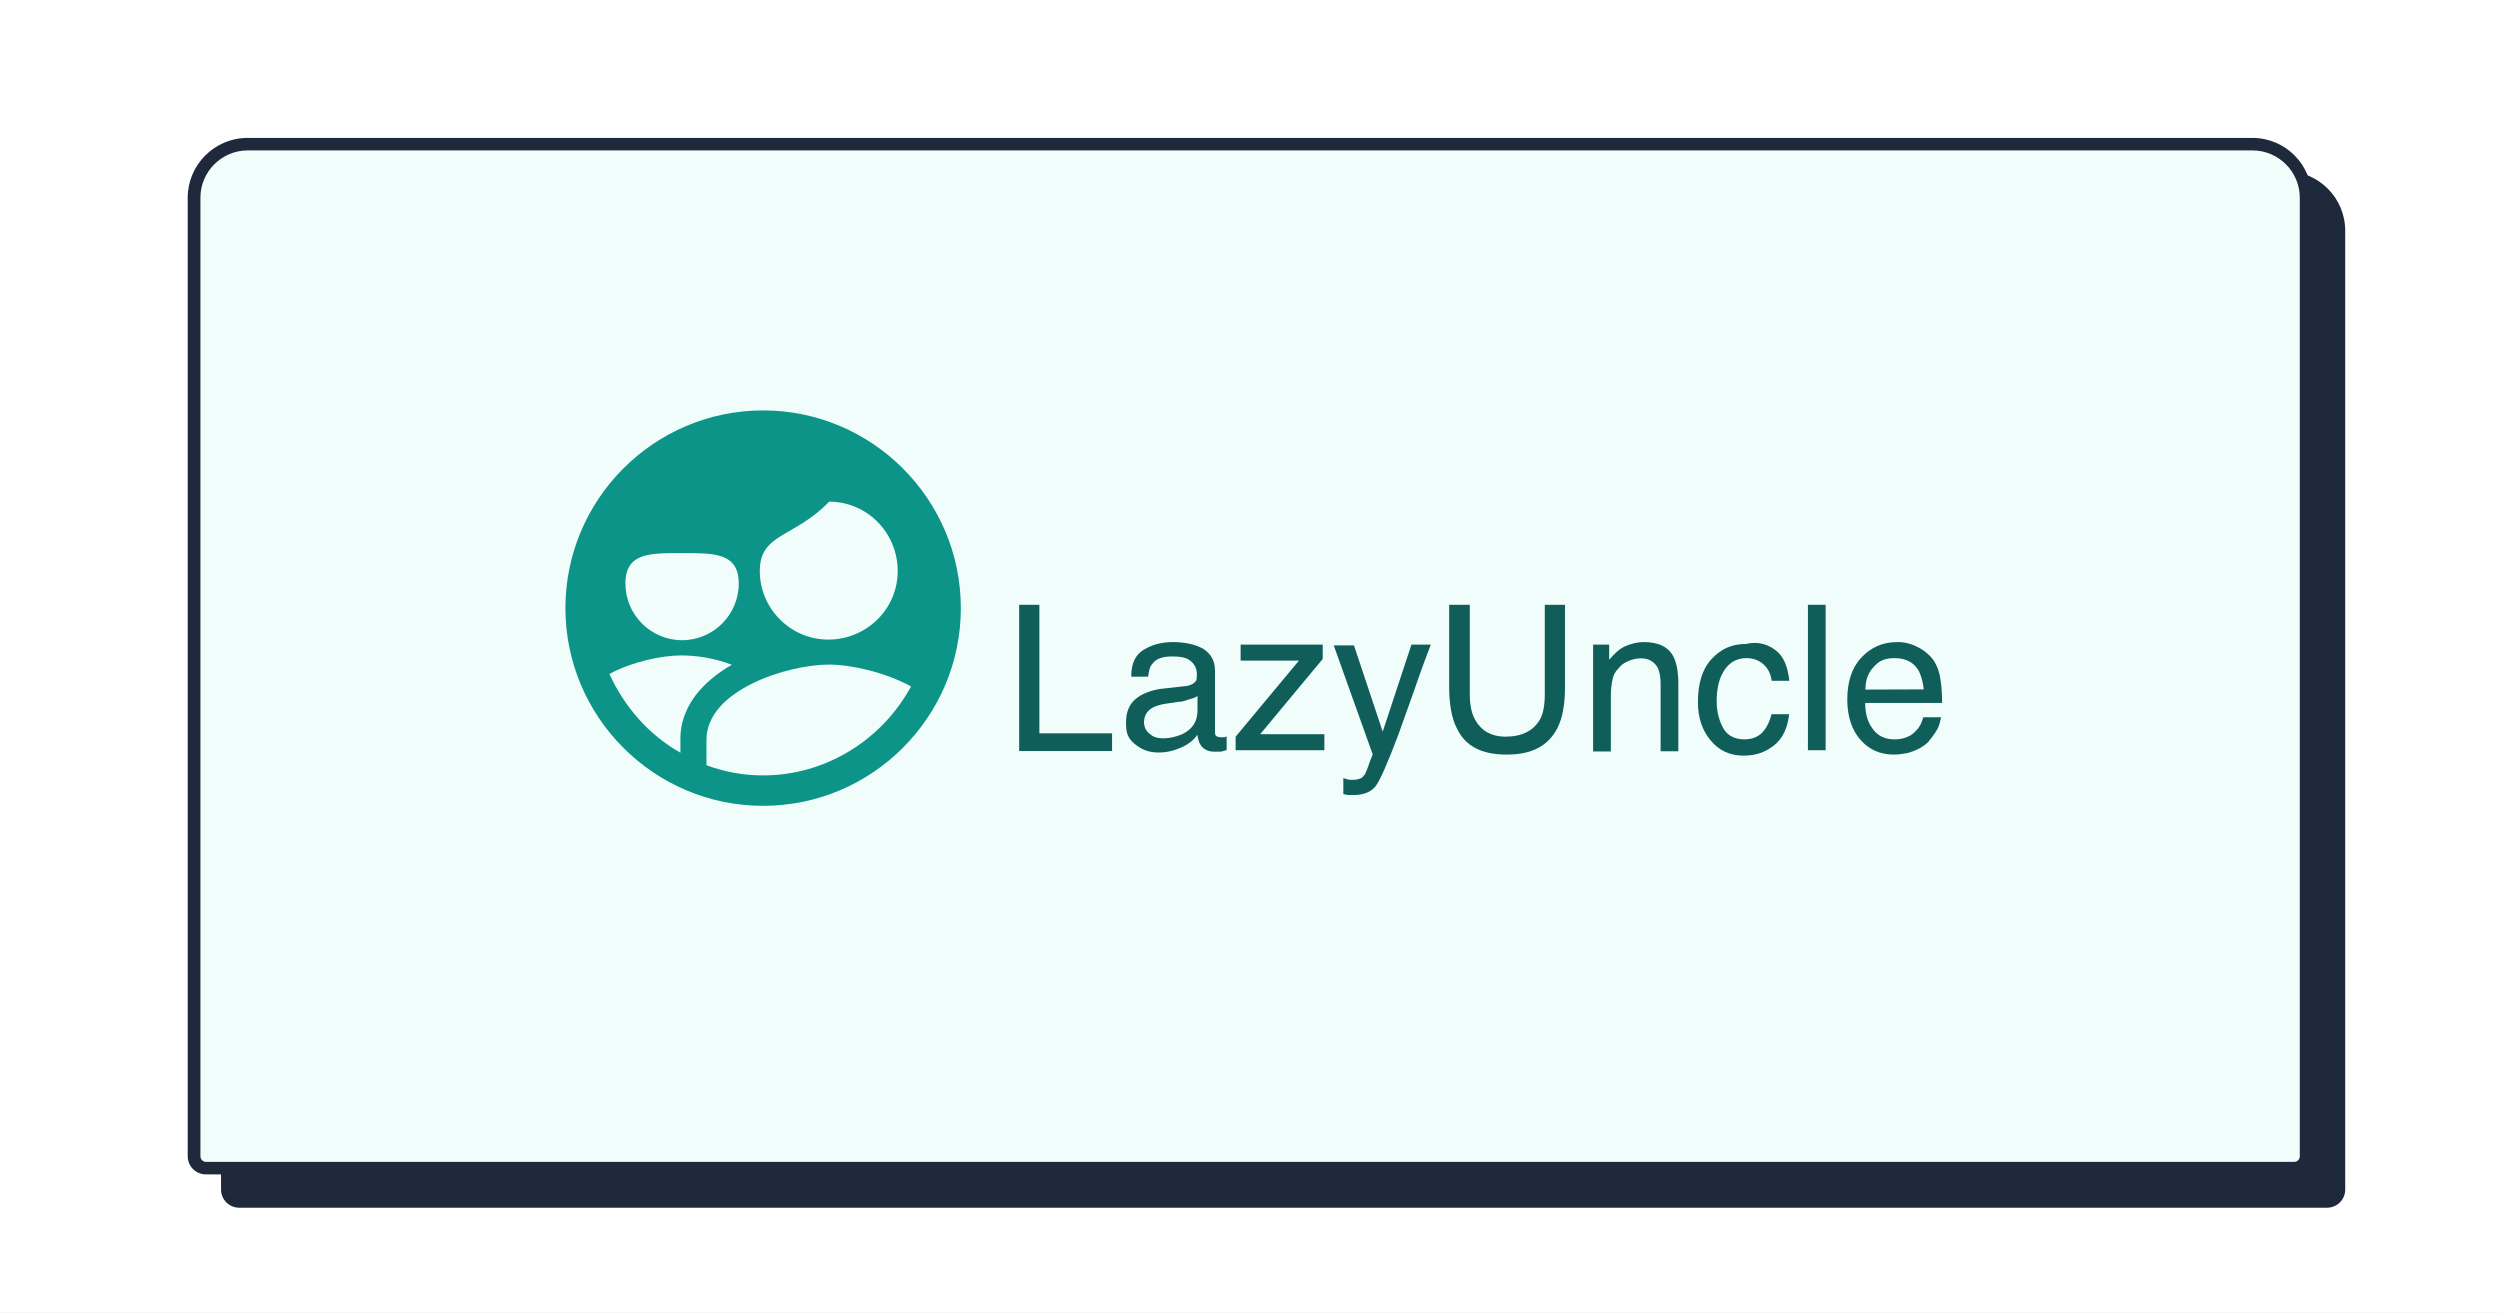
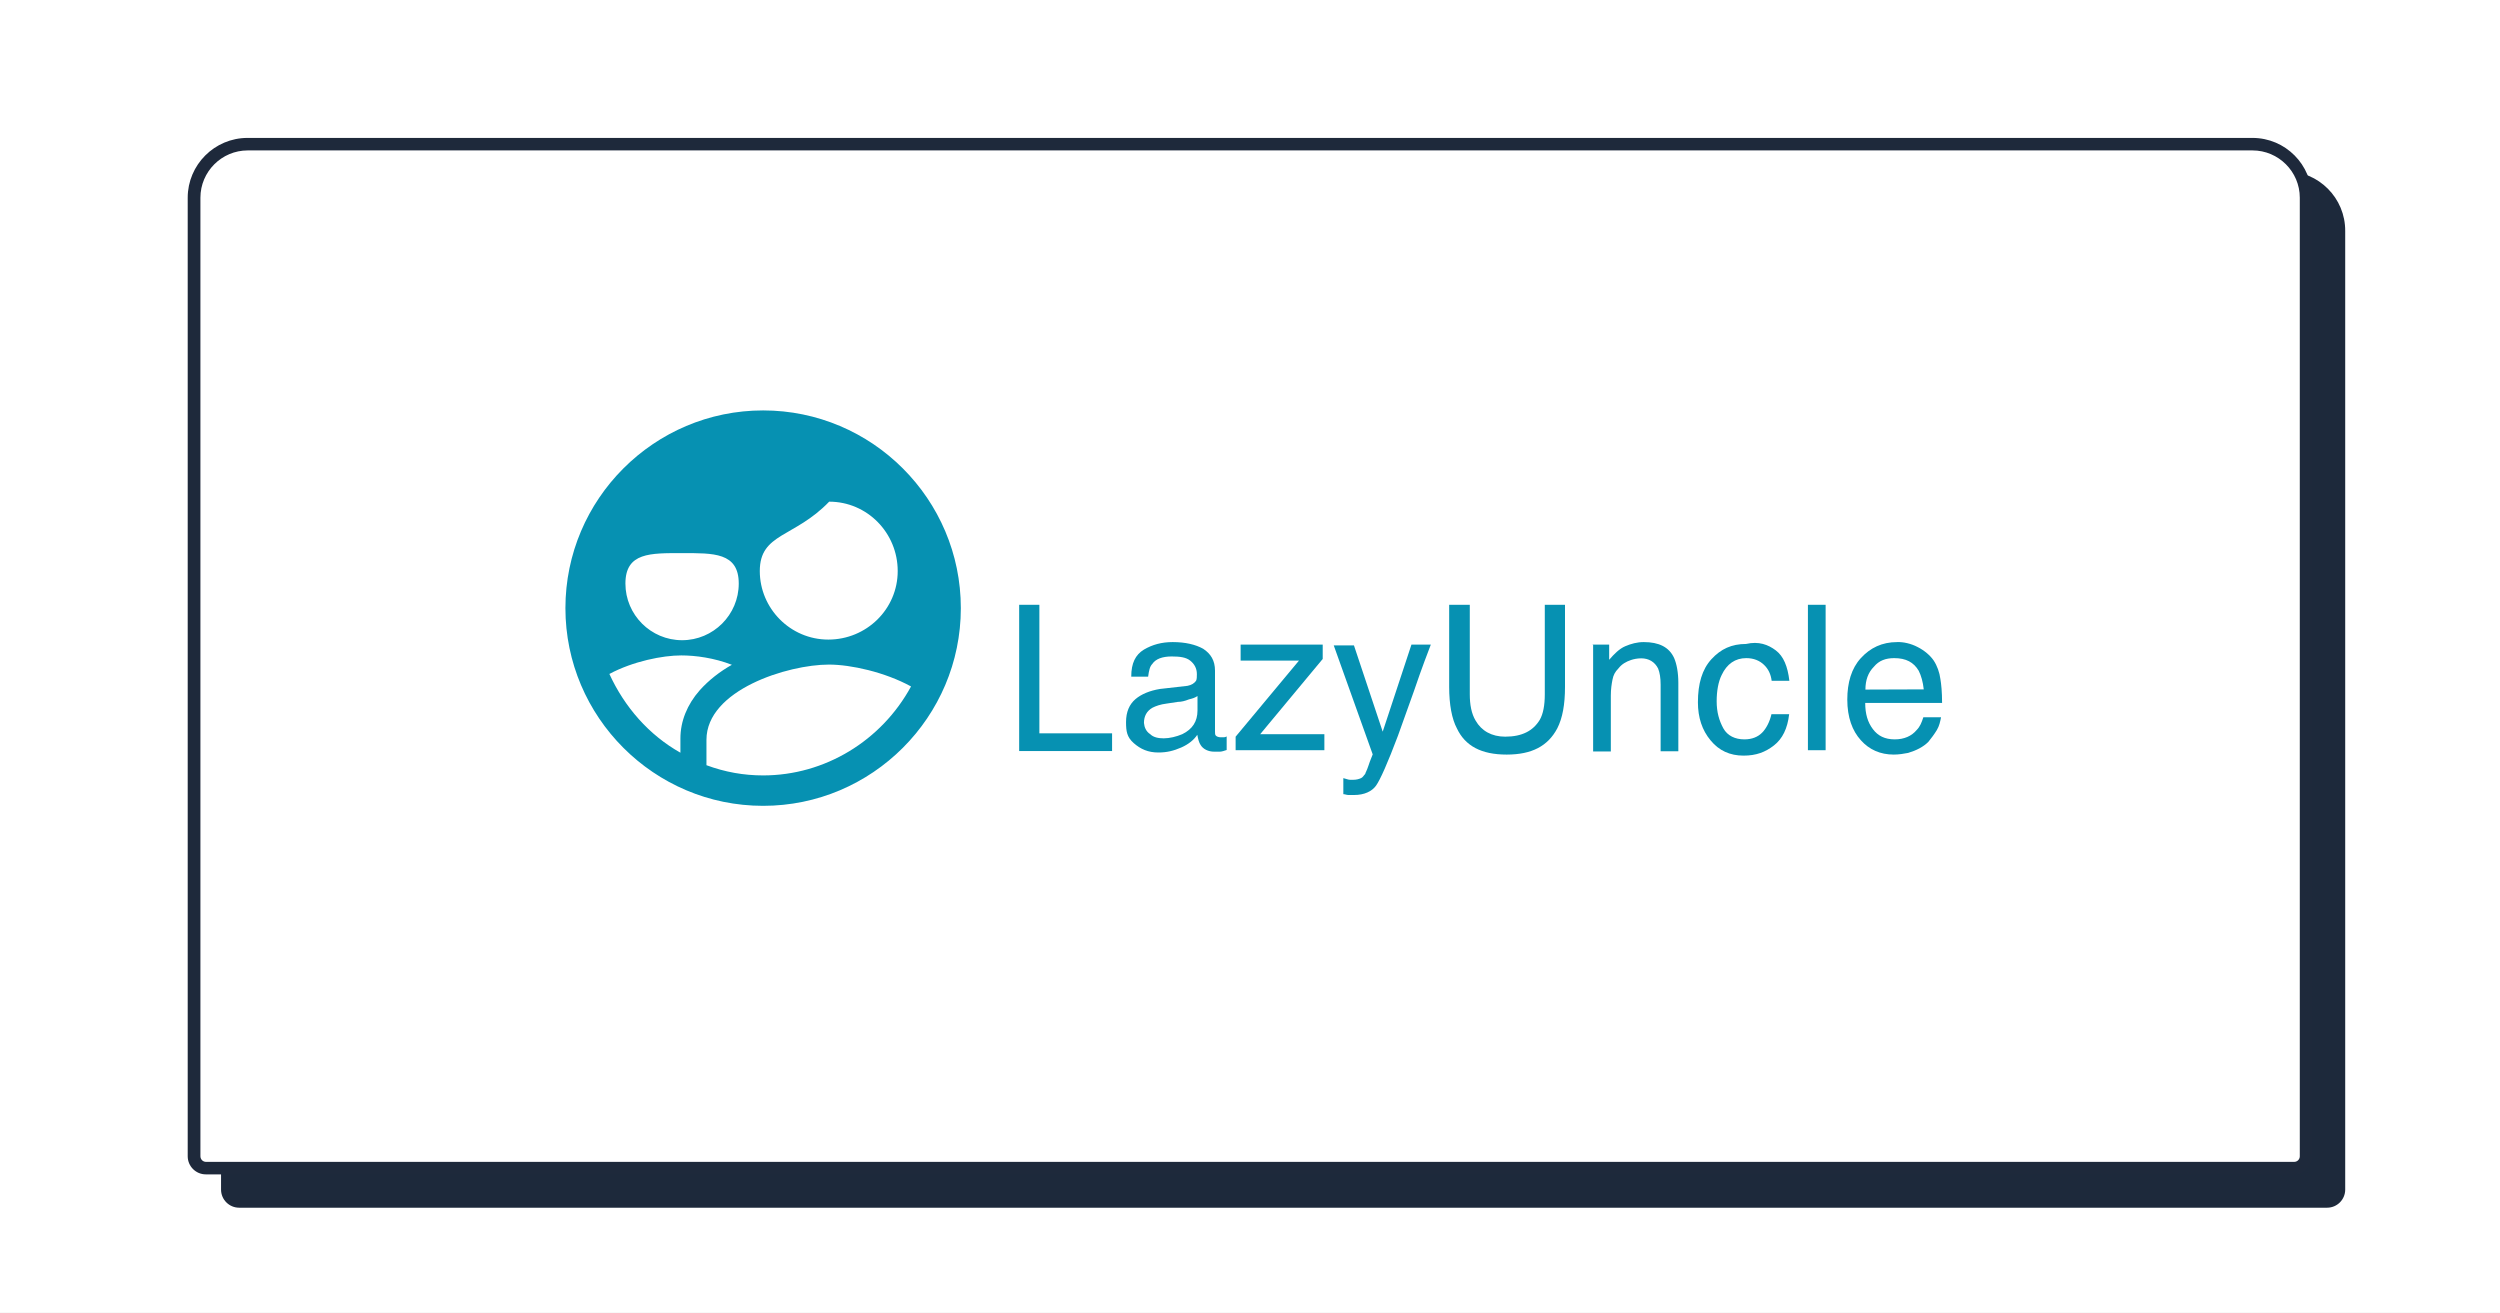
- <svg xmlns="http://www.w3.org/2000/svg" id="Layer_1" x="0" y="0" version="1.1" viewBox="0 0 1200 630" xml:space="preserve" style="enable-background:new 0 0 1200 630">
-   <style type="text/css">.st0{fill:#fff}.st1{fill:#1d293b}.st2{fill:#f0fdfa}.st3{fill:#1e293b}.st4{fill:#0c9488}.st5{enable-background:new}.st6{fill:#0f5e5a}</style>
-   <rect width="1200" height="630" class="st0" />
+ <svg xmlns="http://www.w3.org/2000/svg" version="1.1" id="Layer_1" x="0px" y="0px" viewBox="0 0 1200 630" style="enable-background:new 0 0 1200 630;" xml:space="preserve">
+   <style type="text/css">
+ 	.st0{fill:#FFFFFF;}
+ 	.st1{fill:#1D293B;}
+ 	.st2{fill:#1E293B;}
+ 	.st3{fill:#0691B2;}
+ 	.st4{enable-background:new    ;}
+ </style>
+   <rect class="st0" width="1200" height="630" />
  <g>
    <g>
-       <path d="M114.9,576.8c-3.2,0-5.7-2.6-5.7-5.7V110.9c0-14.2,11.5-25.7,25.7-25.7h962.3c14.2,0,25.7,11.5,25.7,25.7V571 c0,3.2-2.6,5.8-5.7,5.8H114.9L114.9,576.8z" class="st1" />
-       <path d="M1097.2,88.2c12.5,0,22.7,10.2,22.7,22.7V571c0,1.5-1.2,2.7-2.7,2.7H114.9c-1.5,0-2.7-1.2-2.7-2.7V110.9 c0-12.5,10.2-22.7,22.7-22.7H1097.2 M1097.2,82.2H134.8c-15.8,0-28.7,12.9-28.7,28.7V571c0,4.8,3.9,8.7,8.7,8.7H1117 c4.8,0,8.7-3.9,8.7-8.7V110.9C1125.8,95.1,1113,82.2,1097.2,82.2L1097.2,82.2z" class="st1" />
+       <path class="st1" d="M114.9,576.8c-3.2,0-5.7-2.6-5.7-5.7V110.9c0-14.2,11.5-25.7,25.7-25.7h962.3c14.2,0,25.7,11.5,25.7,25.7V571    c0,3.2-2.6,5.8-5.7,5.8H114.9L114.9,576.8z" />
+       <path class="st1" d="M1097.2,88.2c12.5,0,22.7,10.2,22.7,22.7V571c0,1.5-1.2,2.7-2.7,2.7H114.9c-1.5,0-2.7-1.2-2.7-2.7V110.9    c0-12.5,10.2-22.7,22.7-22.7H1097.2 M1097.2,82.2H134.8c-15.8,0-28.7,12.9-28.7,28.7V571c0,4.8,3.9,8.7,8.7,8.7H1117    c4.8,0,8.7-3.9,8.7-8.7V110.9C1125.8,95.1,1113,82.2,1097.2,82.2L1097.2,82.2z" />
    </g>
    <g>
-       <path d="M98.9,560.8c-3.2,0-5.7-2.6-5.7-5.7V94.9c0-14.2,11.5-25.7,25.7-25.7h962.3c14.2,0,25.7,11.5,25.7,25.7V555 c0,3.2-2.6,5.8-5.7,5.8H98.9L98.9,560.8z" class="st2" />
-       <path d="M1081.2,72.2c12.5,0,22.7,10.2,22.7,22.7V555c0,1.5-1.2,2.7-2.7,2.7H98.9c-1.5,0-2.7-1.2-2.7-2.7V94.9 c0-12.5,10.2-22.7,22.7-22.7H1081.2 M1081.2,66.2H118.8c-15.8,0-28.7,12.9-28.7,28.7V555c0,4.8,3.9,8.7,8.7,8.7H1101 c4.8,0,8.7-3.9,8.7-8.7V94.9C1109.8,79.1,1097,66.2,1081.2,66.2L1081.2,66.2z" class="st3" />
+       <path class="st0" d="M98.9,560.8c-3.2,0-5.7-2.6-5.7-5.7V94.9c0-14.2,11.5-25.7,25.7-25.7h962.3c14.2,0,25.7,11.5,25.7,25.7V555    c0,3.2-2.6,5.8-5.7,5.8H98.9L98.9,560.8z" />
+       <path class="st2" d="M1081.2,72.2c12.5,0,22.7,10.2,22.7,22.7V555c0,1.5-1.2,2.7-2.7,2.7H98.9c-1.5,0-2.7-1.2-2.7-2.7V94.9    c0-12.5,10.2-22.7,22.7-22.7H1081.2 M1081.2,66.2H118.8c-15.8,0-28.7,12.9-28.7,28.7V555c0,4.8,3.9,8.7,8.7,8.7H1101    c4.8,0,8.7-3.9,8.7-8.7V94.9C1109.8,79.1,1097,66.2,1081.2,66.2L1081.2,66.2z" />
    </g>
  </g>
  <g>
    <g>
      <g>
        <g id="svg_5_00000003065398194881900980000004921015073575574192_">
-           <path id="svg_4_00000112629343312067165230000010690019653576829316_" d="M366.3,197c-52.3,0-94.9,42.6-94.9,94.9 s42.6,94.9,94.9,94.9s94.9-42.6,94.9-94.9S418.6,197,366.3,197z M398,240.8c18.3,0,32.9,15,32.9,33.3s-15,32.9-33.3,32.9 s-32.9-15-32.9-32.9C364.7,255.8,381.3,258.2,398,240.8L398,240.8z M327.4,265.5c15,0,27.2-0.4,27.2,14.6s-12.2,27.2-27.2,27.2 s-27.2-12.2-27.2-27.2S312.3,265.5,327.4,265.5L327.4,265.5z M292.5,323.5c11.4-6.1,25.6-8.9,34.5-8.9c6.9,0,15.8,1.2,24.3,4.5 c-5.7,3.2-11,7.3-15.4,12.2c-6.1,6.9-9.3,15-9.3,23.1v6.9C311.5,352.8,299.8,339.4,292.5,323.5L292.5,323.5z M366.3,372.2 c-9.3,0-18.3-1.6-27.2-4.9v-12.2c0-23.9,39-36.1,58.8-36.1c10.5,0,26.8,3.6,39.4,10.5C423.1,355.6,395.9,372.2,366.3,372.2 L366.3,372.2z" class="st4" />
+           <path id="svg_4_00000112629343312067165230000010690019653576829316_" class="st3" d="M366.3,197c-52.3,0-94.9,42.6-94.9,94.9      s42.6,94.9,94.9,94.9s94.9-42.6,94.9-94.9S418.6,197,366.3,197z M398,240.8c18.3,0,32.9,15,32.9,33.3s-15,32.9-33.3,32.9      s-32.9-15-32.9-32.9C364.7,255.8,381.3,258.2,398,240.8L398,240.8z M327.4,265.5c15,0,27.2-0.4,27.2,14.6s-12.2,27.2-27.2,27.2      s-27.2-12.2-27.2-27.2S312.3,265.5,327.4,265.5L327.4,265.5z M292.5,323.5c11.4-6.1,25.6-8.9,34.5-8.9c6.9,0,15.8,1.2,24.3,4.5      c-5.7,3.2-11,7.3-15.4,12.2c-6.1,6.9-9.3,15-9.3,23.1v6.9C311.5,352.8,299.8,339.4,292.5,323.5L292.5,323.5z M366.3,372.2      c-9.3,0-18.3-1.6-27.2-4.9v-12.2c0-23.9,39-36.1,58.8-36.1c10.5,0,26.8,3.6,39.4,10.5C423.1,355.6,395.9,372.2,366.3,372.2      L366.3,372.2z" />
        </g>
-         <g class="st5">
-           <path d="M489.6,290.3h9.3V352h34.9v8.5h-44.6v-70.2H489.6z" class="st6" />
-           <path d="M570,329.2c2-0.4,3.2-1.2,4.1-2.4c0.4-0.8,0.4-2,0.4-3.2c0-2.8-1.2-4.9-3.2-6.5s-4.9-2-8.9-2 c-4.5,0-7.7,1.2-9.3,3.6c-1.2,1.2-1.6,3.2-2,6.1H543c0-6.5,2-10.5,6.1-13c4.1-2.4,8.5-3.6,13.8-3.6c6.1,0,11,1.2,14.6,3.2 c3.7,2.4,5.7,5.7,5.7,10.5v29.2c0,0.8,0,1.6,0.4,2s1.2,0.8,2.4,0.8c0.4,0,0.8,0,1.2,0s0.8,0,1.6-0.4v6.5 c-1.2,0.4-2.4,0.8-3.2,0.8s-1.6,0-2.8,0c-2.8,0-5.3-1.2-6.5-3.2c-0.8-1.2-1.2-2.8-1.6-4.9c-1.6,2.4-4.1,4.5-7.7,6.1 c-3.7,1.6-6.9,2.4-11,2.4c-4.9,0-8.5-1.6-11.8-4.5s-3.7-5.7-3.7-10.1c0-4.9,1.6-8.5,4.5-11c2.8-2.4,6.9-4.1,11.8-4.9L570,329.2z M552.1,352.4c1.6,1.6,4.1,2,6.5,2c2.8,0,6.1-0.8,8.9-2c4.9-2.4,7.3-6.1,7.3-11.4v-6.9c-1.2,0.8-2.4,1.2-4.1,1.6 c-2,0.8-3.7,1.2-5.3,1.2l-5.3,0.8c-3.2,0.4-5.3,1.2-6.9,2c-2.8,1.6-4.1,4.1-4.1,7.3C549.3,349.1,550.1,351.1,552.1,352.4z" class="st6" />
-           <path d="M593.1,353.6l30.4-36.5h-28v-7.7h39.4v6.9l-30,36.1h30.8v7.7h-42.6L593.1,353.6L593.1,353.6z" class="st6" />
-           <path d="M677.5,309.4h9.3c-1.2,3.2-4.1,10.5-8.1,22.3c-3.2,8.9-5.7,15.8-7.7,21.5c-4.9,13-8.5,21.1-10.5,23.9 s-5.7,4.5-10.5,4.5c-1.2,0-2,0-2.8,0s-1.6-0.4-2.4-0.4v-7.7c1.6,0.4,2.4,0.8,3.2,0.8s1.2,0,1.6,0c1.6,0,2.8-0.4,3.7-0.8 s1.2-1.2,2-2c0-0.4,0.8-1.6,1.6-4.1s1.6-4.1,2-5.3l-18.7-52.3h9.7l13.8,41.4L677.5,309.4z" class="st6" />
-           <path d="M705.5,290.3v43c0,4.9,0.8,9.3,2.8,12.6c2.8,4.9,7.7,7.7,14.2,7.7c8.1,0,13.4-2.8,16.6-8.1 c1.6-2.8,2.4-6.9,2.4-12.2v-43h9.7v39.4c0,8.5-1.2,15-3.7,19.9c-4.5,8.5-12.2,12.6-24.3,12.6s-19.9-4.1-23.9-12.6 c-2.4-4.5-3.7-11.4-3.7-19.9v-39.4H705.5L705.5,290.3z" class="st6" />
-           <path d="M764.3,309.4h8.1v7.3c2.4-2.8,4.9-5.3,7.7-6.5s5.7-2,8.9-2c7.3,0,12.2,2.4,14.6,7.7c1.2,2.8,2,6.9,2,11.8 v32.9h-8.5v-32c0-3.2-0.4-5.7-1.2-7.7c-1.6-3.2-4.5-4.9-8.1-4.9c-2,0-3.7,0.4-4.9,0.8c-2.4,0.8-4.5,2-6.1,4.1 c-1.6,1.6-2.4,3.2-2.8,5.3c-0.4,2-0.8,4.5-0.8,7.7v26.8h-8.5v-51.1L764.3,309.4L764.3,309.4z" class="st6" />
-           <path d="M852.4,312.2c3.7,2.8,5.7,7.7,6.5,14.6h-8.5c-0.4-3.2-1.6-5.7-3.7-7.7s-4.9-3.2-8.5-3.2 c-5.3,0-9.3,2.8-11.8,8.1c-1.6,3.2-2.4,7.7-2.4,12.6c0,5.3,1.2,9.3,3.2,13c2,3.6,5.7,5.3,10.1,5.3c3.7,0,6.5-1.2,8.5-3.2 s3.7-5.3,4.5-8.9h8.5c-0.8,6.9-3.2,11.8-7.3,15s-8.5,4.9-14.6,4.9c-6.5,0-11.8-2.4-15.8-7.3c-4.1-4.9-6.1-11-6.1-18.3 c0-8.9,2-15.8,6.5-20.7c4.5-4.9,9.7-7.3,16.6-7.3C844.2,307.7,848.7,309.4,852.4,312.2z" class="st6" />
-           <path d="M867.8,290.3h8.5v69.8h-8.5V290.3z" class="st6" />
-           <path d="M920.5,310.6c3.2,1.6,6.1,4.1,7.7,6.5s2.8,5.7,3.2,8.9c0.4,2.4,0.8,6.1,0.8,11.4h-36.9 c0,5.3,1.2,9.3,3.7,12.6c2.4,3.2,5.7,4.9,10.5,4.9c4.5,0,8.1-1.6,10.5-4.5c1.6-1.6,2.4-3.6,3.2-6.1h8.5c-0.4,2-0.8,4.1-2,6.1 s-2.8,4.1-4.1,5.7c-2.4,2.4-5.7,4.1-9.7,5.3c-2,0.4-4.5,0.8-6.9,0.8c-6.5,0-11.8-2.4-15.8-6.9c-4.1-4.5-6.5-11-6.5-19.5 c0-8.1,2-15,6.5-19.9s10.1-7.7,17.5-7.7C913.6,308.1,917.3,308.9,920.5,310.6z M923.4,330.9c-0.4-3.6-1.2-6.5-2.4-8.9 c-2.4-4.1-6.1-6.1-11.8-6.1c-4.1,0-7.3,1.2-9.7,4.1c-2.8,2.8-4.1,6.5-4.1,11L923.4,330.9L923.4,330.9z" class="st6" />
+         <g class="st4">
+           <path class="st3" d="M489.6,290.3h9.3V352h34.9v8.5h-44.6v-70.2H489.6z" />
+           <path class="st3" d="M570,329.2c2-0.4,3.2-1.2,4.1-2.4c0.4-0.8,0.4-2,0.4-3.2c0-2.8-1.2-4.9-3.2-6.5s-4.9-2-8.9-2      c-4.5,0-7.7,1.2-9.3,3.6c-1.2,1.2-1.6,3.2-2,6.1H543c0-6.5,2-10.5,6.1-13c4.1-2.4,8.5-3.6,13.8-3.6c6.1,0,11,1.2,14.6,3.2      c3.7,2.4,5.7,5.7,5.7,10.5v29.2c0,0.8,0,1.6,0.4,2s1.2,0.8,2.4,0.8c0.4,0,0.8,0,1.2,0s0.8,0,1.6-0.4v6.5      c-1.2,0.4-2.4,0.8-3.2,0.8s-1.6,0-2.8,0c-2.8,0-5.3-1.2-6.5-3.2c-0.8-1.2-1.2-2.8-1.6-4.9c-1.6,2.4-4.1,4.5-7.7,6.1      c-3.7,1.6-6.9,2.4-11,2.4c-4.9,0-8.5-1.6-11.8-4.5s-3.7-5.7-3.7-10.1c0-4.9,1.6-8.5,4.5-11c2.8-2.4,6.9-4.1,11.8-4.9L570,329.2z       M552.1,352.4c1.6,1.6,4.1,2,6.5,2c2.8,0,6.1-0.8,8.9-2c4.9-2.4,7.3-6.1,7.3-11.4v-6.9c-1.2,0.8-2.4,1.2-4.1,1.6      c-2,0.8-3.7,1.2-5.3,1.2l-5.3,0.8c-3.2,0.4-5.3,1.2-6.9,2c-2.8,1.6-4.1,4.1-4.1,7.3C549.3,349.1,550.1,351.1,552.1,352.4z" />
+           <path class="st3" d="M593.1,353.6l30.4-36.5h-28v-7.7h39.4v6.9l-30,36.1h30.8v7.7h-42.6L593.1,353.6L593.1,353.6z" />
+           <path class="st3" d="M677.5,309.4h9.3c-1.2,3.2-4.1,10.5-8.1,22.3c-3.2,8.9-5.7,15.8-7.7,21.5c-4.9,13-8.5,21.1-10.5,23.9      s-5.7,4.5-10.5,4.5c-1.2,0-2,0-2.8,0s-1.6-0.4-2.4-0.4v-7.7c1.6,0.4,2.4,0.8,3.2,0.8s1.2,0,1.6,0c1.6,0,2.8-0.4,3.7-0.8      s1.2-1.2,2-2c0-0.4,0.8-1.6,1.6-4.1s1.6-4.1,2-5.3l-18.7-52.3h9.7l13.8,41.4L677.5,309.4z" />
+           <path class="st3" d="M705.5,290.3v43c0,4.9,0.8,9.3,2.8,12.6c2.8,4.9,7.7,7.7,14.2,7.7c8.1,0,13.4-2.8,16.6-8.1      c1.6-2.8,2.4-6.9,2.4-12.2v-43h9.7v39.4c0,8.5-1.2,15-3.7,19.9c-4.5,8.5-12.2,12.6-24.3,12.6s-19.9-4.1-23.9-12.6      c-2.4-4.5-3.7-11.4-3.7-19.9v-39.4H705.5L705.5,290.3z" />
+           <path class="st3" d="M764.3,309.4h8.1v7.3c2.4-2.8,4.9-5.3,7.7-6.5s5.7-2,8.9-2c7.3,0,12.2,2.4,14.6,7.7c1.2,2.8,2,6.9,2,11.8      v32.9h-8.5v-32c0-3.2-0.4-5.7-1.2-7.7c-1.6-3.2-4.5-4.9-8.1-4.9c-2,0-3.7,0.4-4.9,0.8c-2.4,0.8-4.5,2-6.1,4.1      c-1.6,1.6-2.4,3.2-2.8,5.3c-0.4,2-0.8,4.5-0.8,7.7v26.8h-8.5v-51.1L764.3,309.4L764.3,309.4z" />
+           <path class="st3" d="M852.4,312.2c3.7,2.8,5.7,7.7,6.5,14.6h-8.5c-0.4-3.2-1.6-5.7-3.7-7.7s-4.9-3.2-8.5-3.2      c-5.3,0-9.3,2.8-11.8,8.1c-1.6,3.2-2.4,7.7-2.4,12.6c0,5.3,1.2,9.3,3.2,13c2,3.6,5.7,5.3,10.1,5.3c3.7,0,6.5-1.2,8.5-3.2      s3.7-5.3,4.5-8.9h8.5c-0.8,6.9-3.2,11.8-7.3,15s-8.5,4.9-14.6,4.9c-6.5,0-11.8-2.4-15.8-7.3c-4.1-4.9-6.1-11-6.1-18.3      c0-8.9,2-15.8,6.5-20.7c4.5-4.9,9.7-7.3,16.6-7.3C844.2,307.7,848.7,309.4,852.4,312.2z" />
+           <path class="st3" d="M867.8,290.3h8.5v69.8h-8.5V290.3z" />
+           <path class="st3" d="M920.5,310.6c3.2,1.6,6.1,4.1,7.7,6.5s2.8,5.7,3.2,8.9c0.4,2.4,0.8,6.1,0.8,11.4h-36.9      c0,5.3,1.2,9.3,3.7,12.6c2.4,3.2,5.7,4.9,10.5,4.9c4.5,0,8.1-1.6,10.5-4.5c1.6-1.6,2.4-3.6,3.2-6.1h8.5c-0.4,2-0.8,4.1-2,6.1      s-2.8,4.1-4.1,5.7c-2.4,2.4-5.7,4.1-9.7,5.3c-2,0.4-4.5,0.8-6.9,0.8c-6.5,0-11.8-2.4-15.8-6.9c-4.1-4.5-6.5-11-6.5-19.5      c0-8.1,2-15,6.5-19.9s10.1-7.7,17.5-7.7C913.6,308.1,917.3,308.9,920.5,310.6z M923.4,330.9c-0.4-3.6-1.2-6.5-2.4-8.9      c-2.4-4.1-6.1-6.1-11.8-6.1c-4.1,0-7.3,1.2-9.7,4.1c-2.8,2.8-4.1,6.5-4.1,11L923.4,330.9L923.4,330.9z" />
        </g>
      </g>
    </g>
  </g>
</svg>
